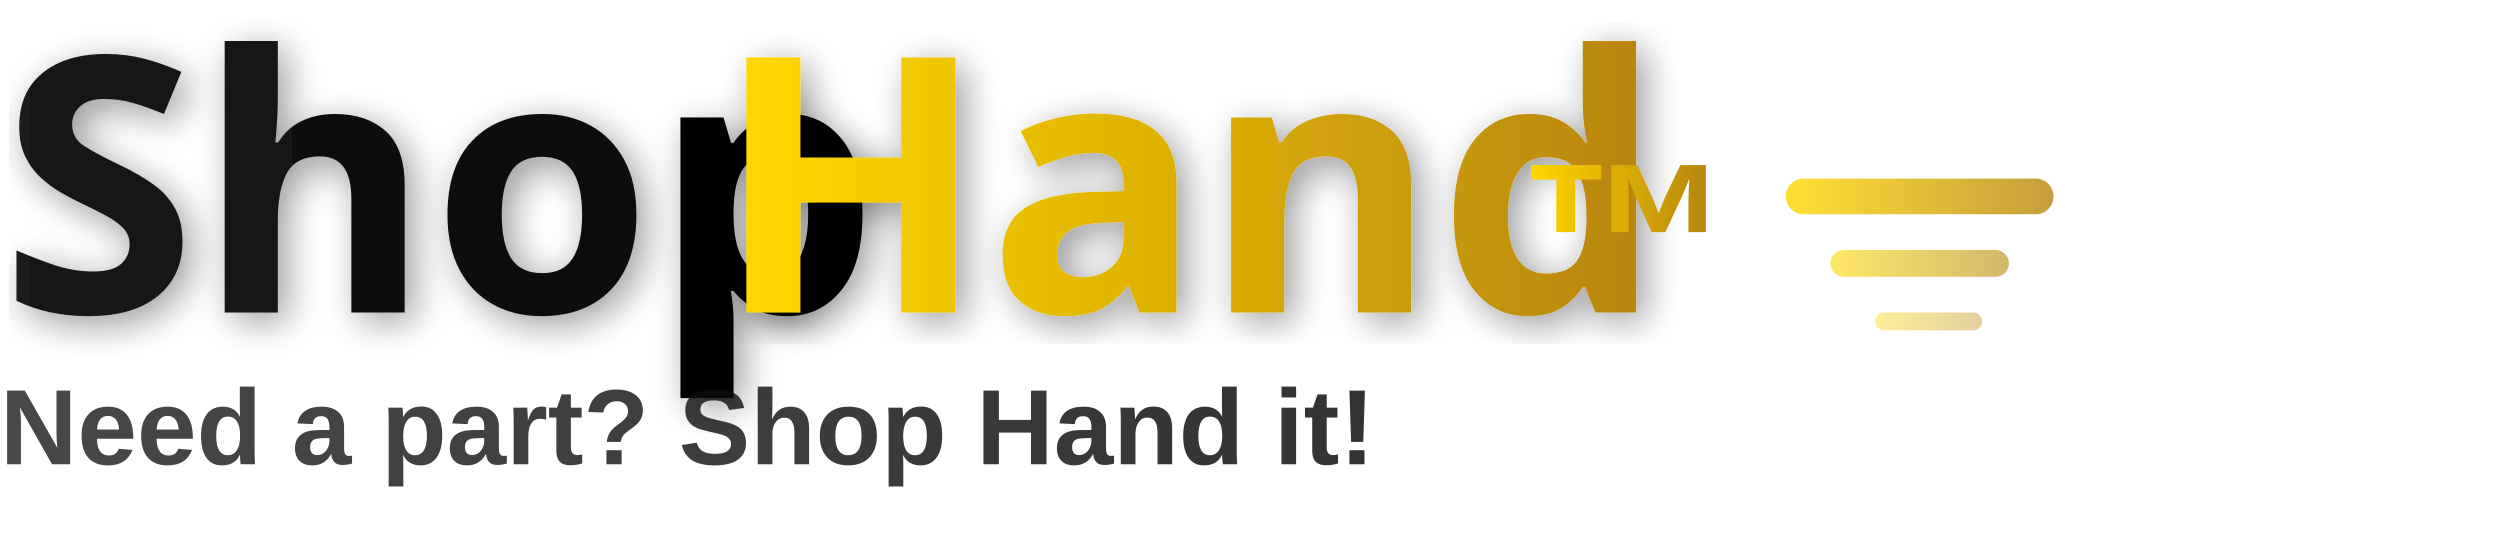
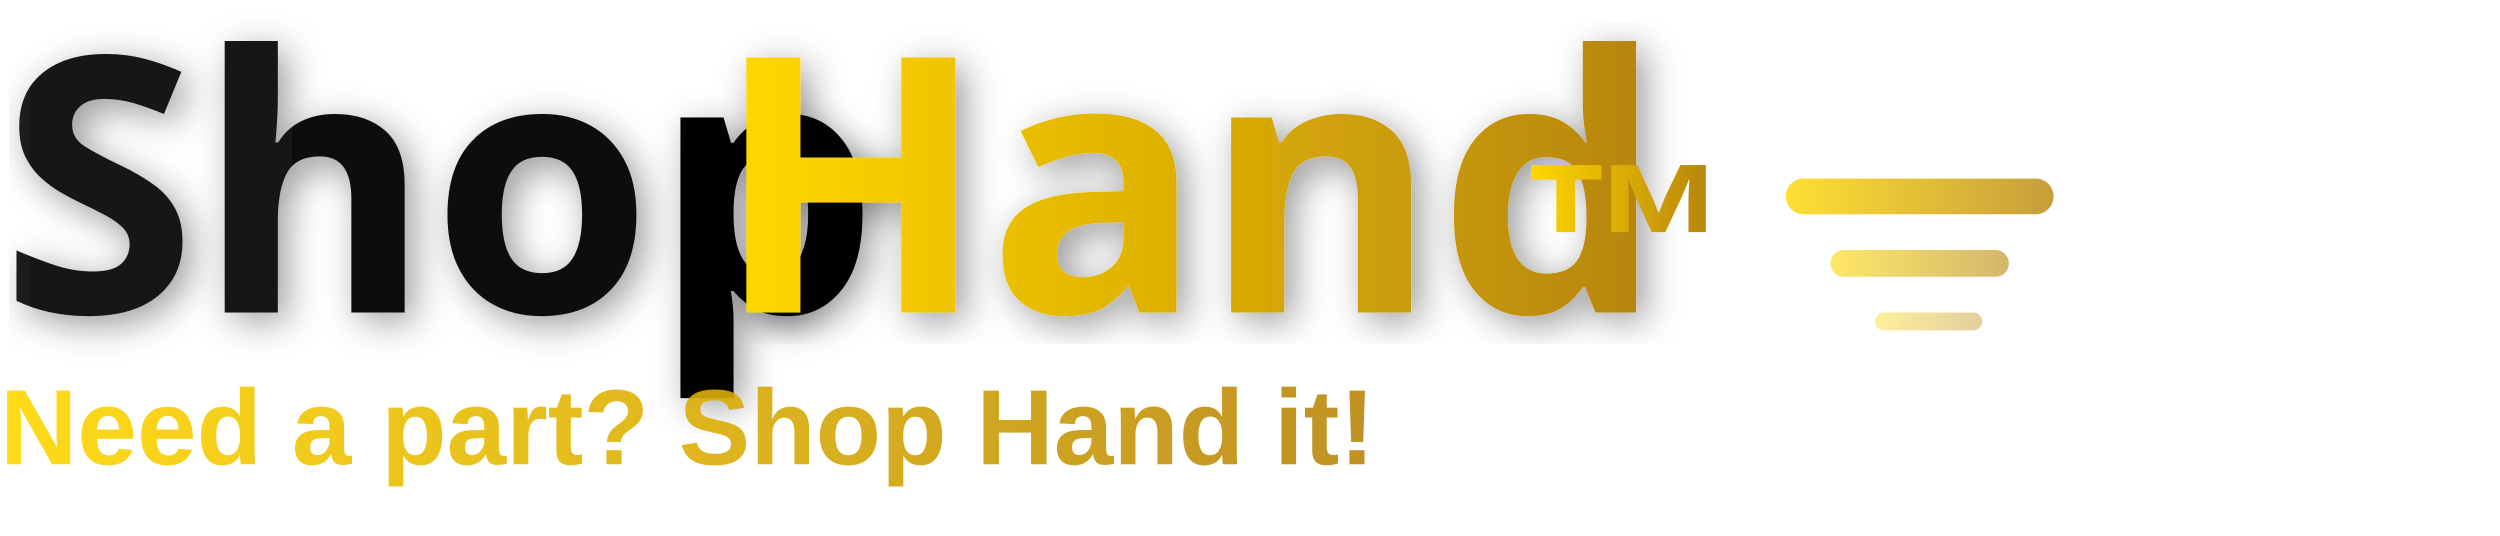
<svg xmlns="http://www.w3.org/2000/svg" width="280" height="60" viewBox="0 0 280 60">
  <defs>
    <linearGradient id="gold" x1="0%" y1="0%" x2="100%" y2="0%">
      <stop offset="0%" style="stop-color:#FFD700;stop-opacity:1" />
      <stop offset="100%" style="stop-color:#B8860B;stop-opacity:1" />
    </linearGradient>
    <linearGradient id="black" x1="0%" y1="0%" x2="100%" y2="0%">
      <stop offset="0%" style="stop-color:#1a1a1a;stop-opacity:1" />
      <stop offset="100%" style="stop-color:#000000;stop-opacity:1" />
    </linearGradient>
    <filter id="textShadow">
      <feDropShadow dx="1" dy="1" stdDeviation="2" flood-color="#000" flood-opacity="0.4" />
    </filter>
  </defs>
  <text x="0" y="35" font-family="Impact, Arial Black, sans-serif" font-size="40" font-weight="900" fill="url(#black)" filter="url(#textShadow)">
    Shop
  </text>
  <text x="80" y="35" font-family="Impact, Arial Black, sans-serif" font-size="40" font-weight="900" fill="url(#gold)" filter="url(#textShadow)">
    Hand
  </text>
  <text x="170" y="35" font-family="Arial, sans-serif" font-size="24" font-weight="bold" fill="url(#gold)">
    ™
  </text>
-   <text x="0" y="52" font-family="Arial, sans-serif" font-size="12" font-weight="600" fill="url(#black)" opacity="0.8">
+   <text x="0" y="52" font-family="Arial, sans-serif" font-size="12" font-weight="600" fill="url(#gold)" opacity="0.9">
    Need a part? Shop Hand it!
  </text>
  <rect x="200" y="20" width="30" height="4" rx="2" fill="url(#gold)" opacity="0.8" />
  <rect x="205" y="28" width="20" height="3" rx="1.5" fill="url(#gold)" opacity="0.6" />
  <rect x="210" y="35" width="12" height="2" rx="1" fill="url(#gold)" opacity="0.4" />
</svg>
